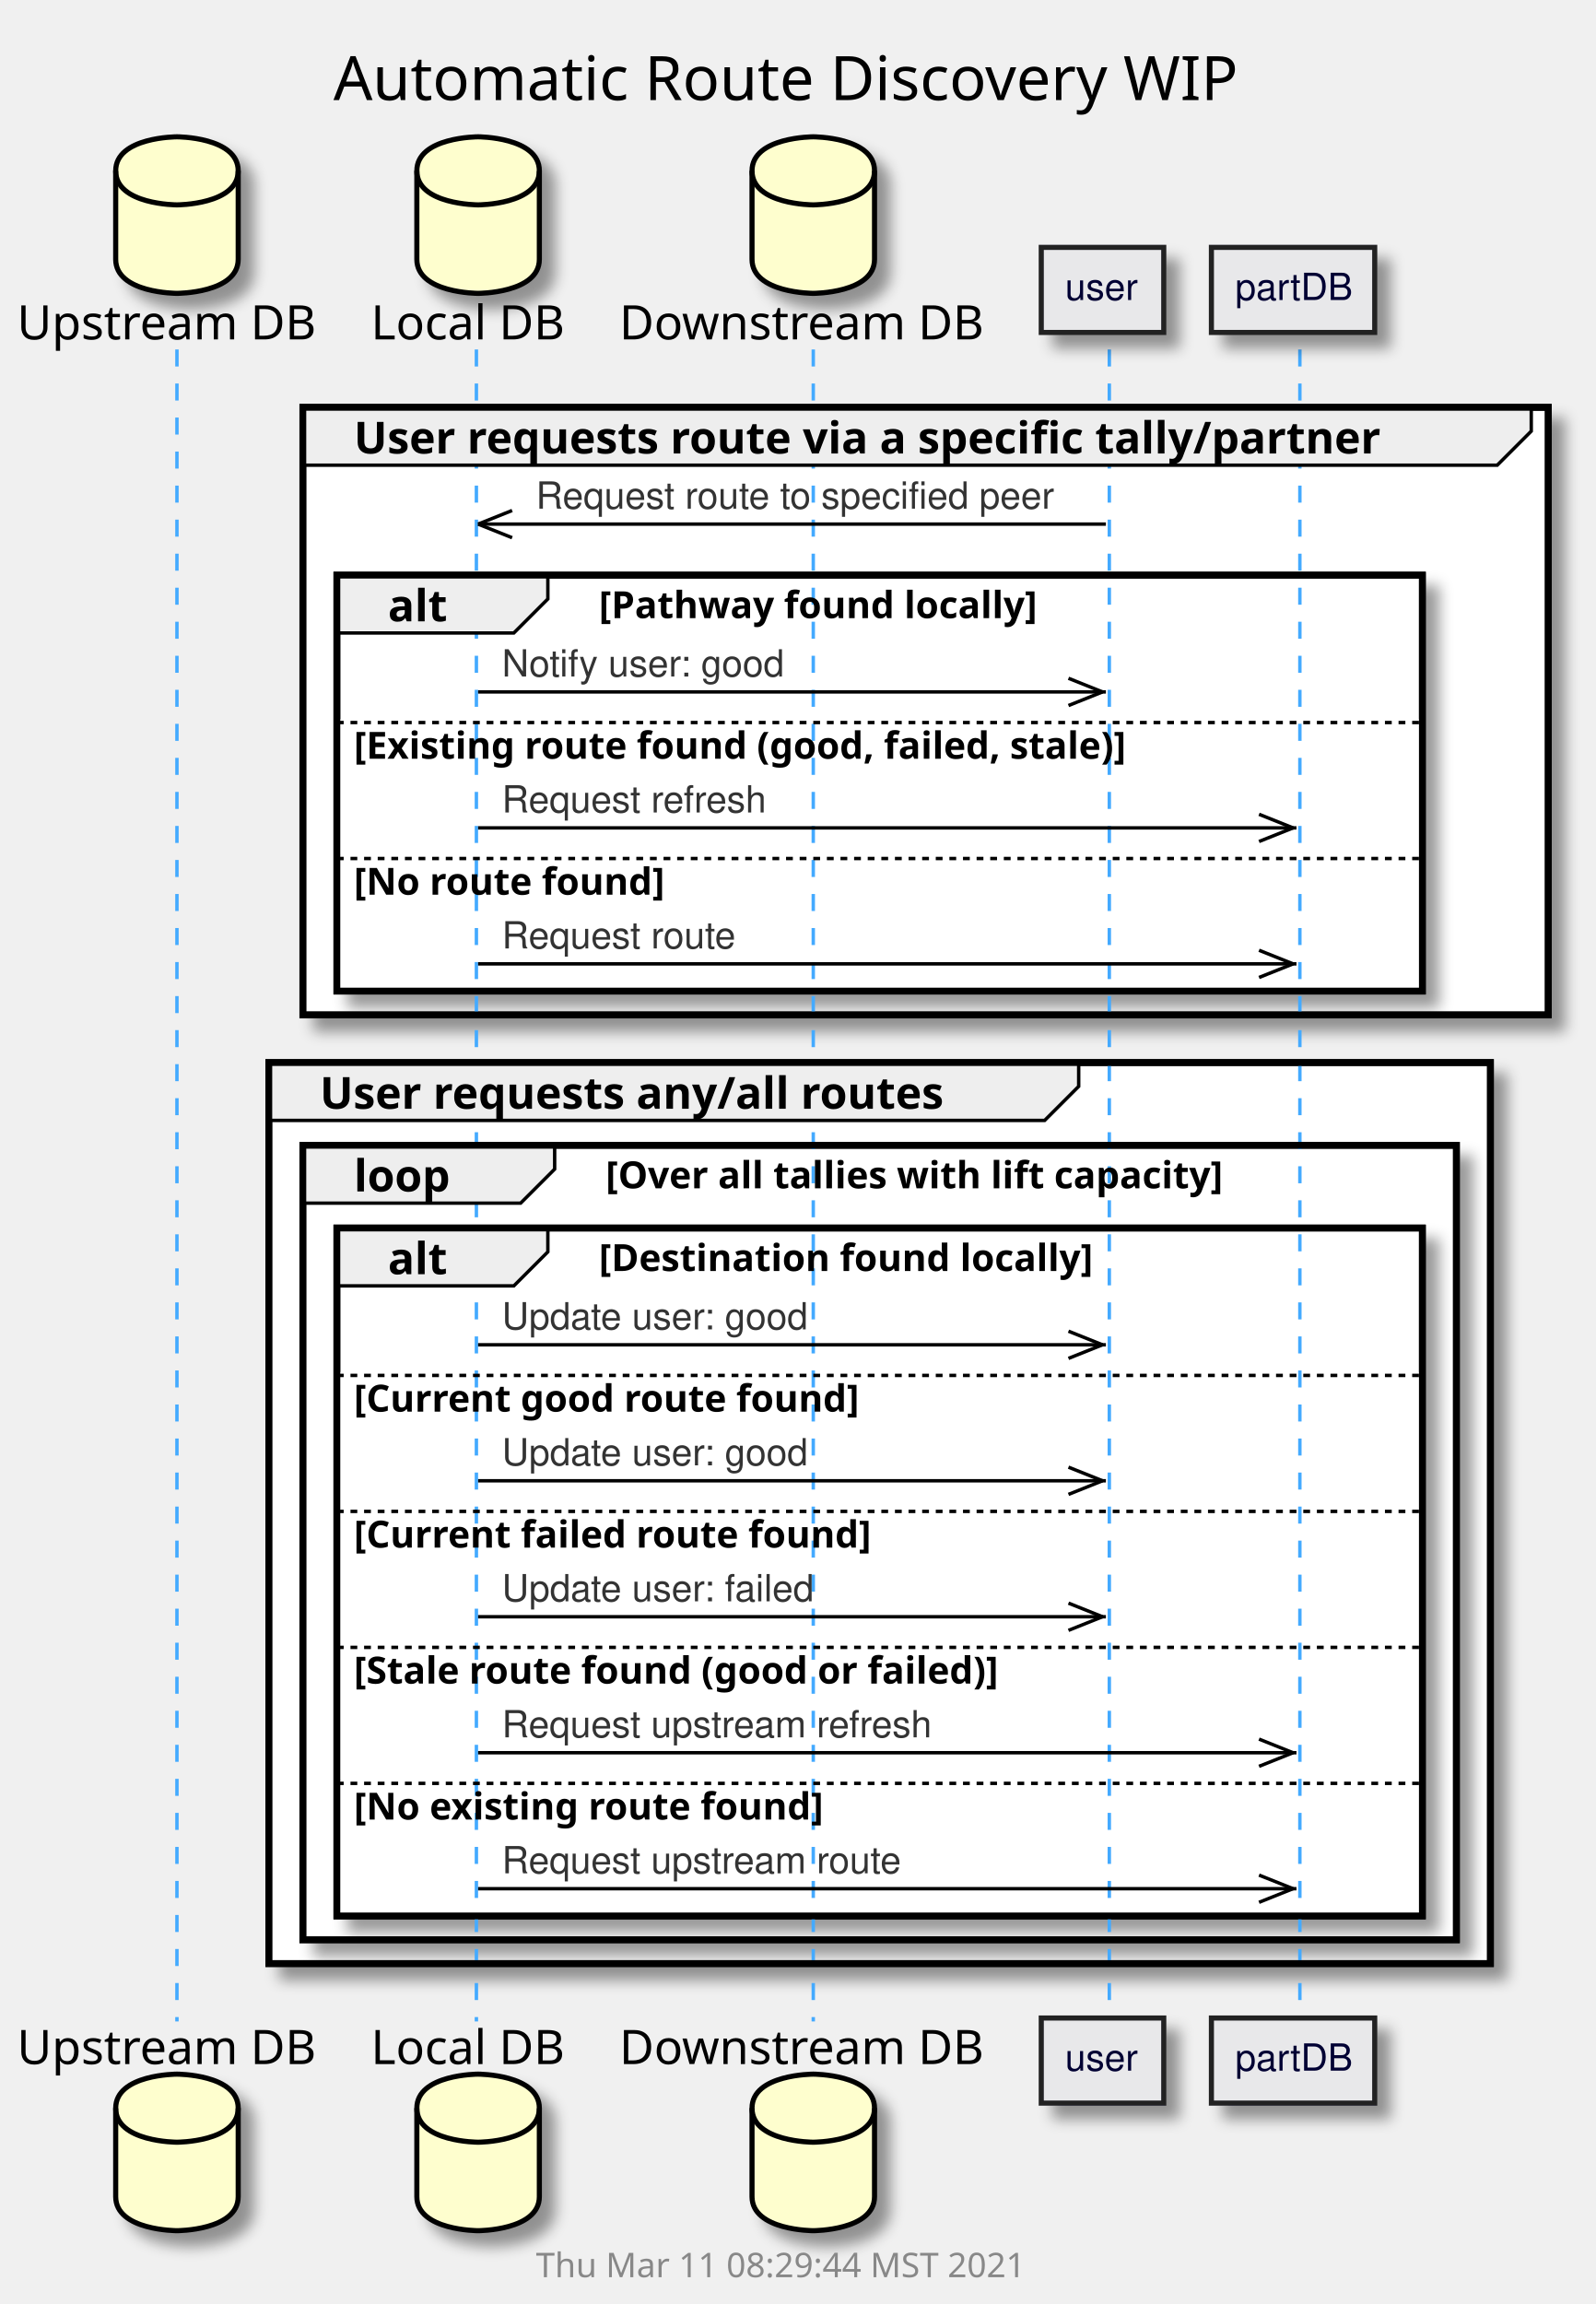
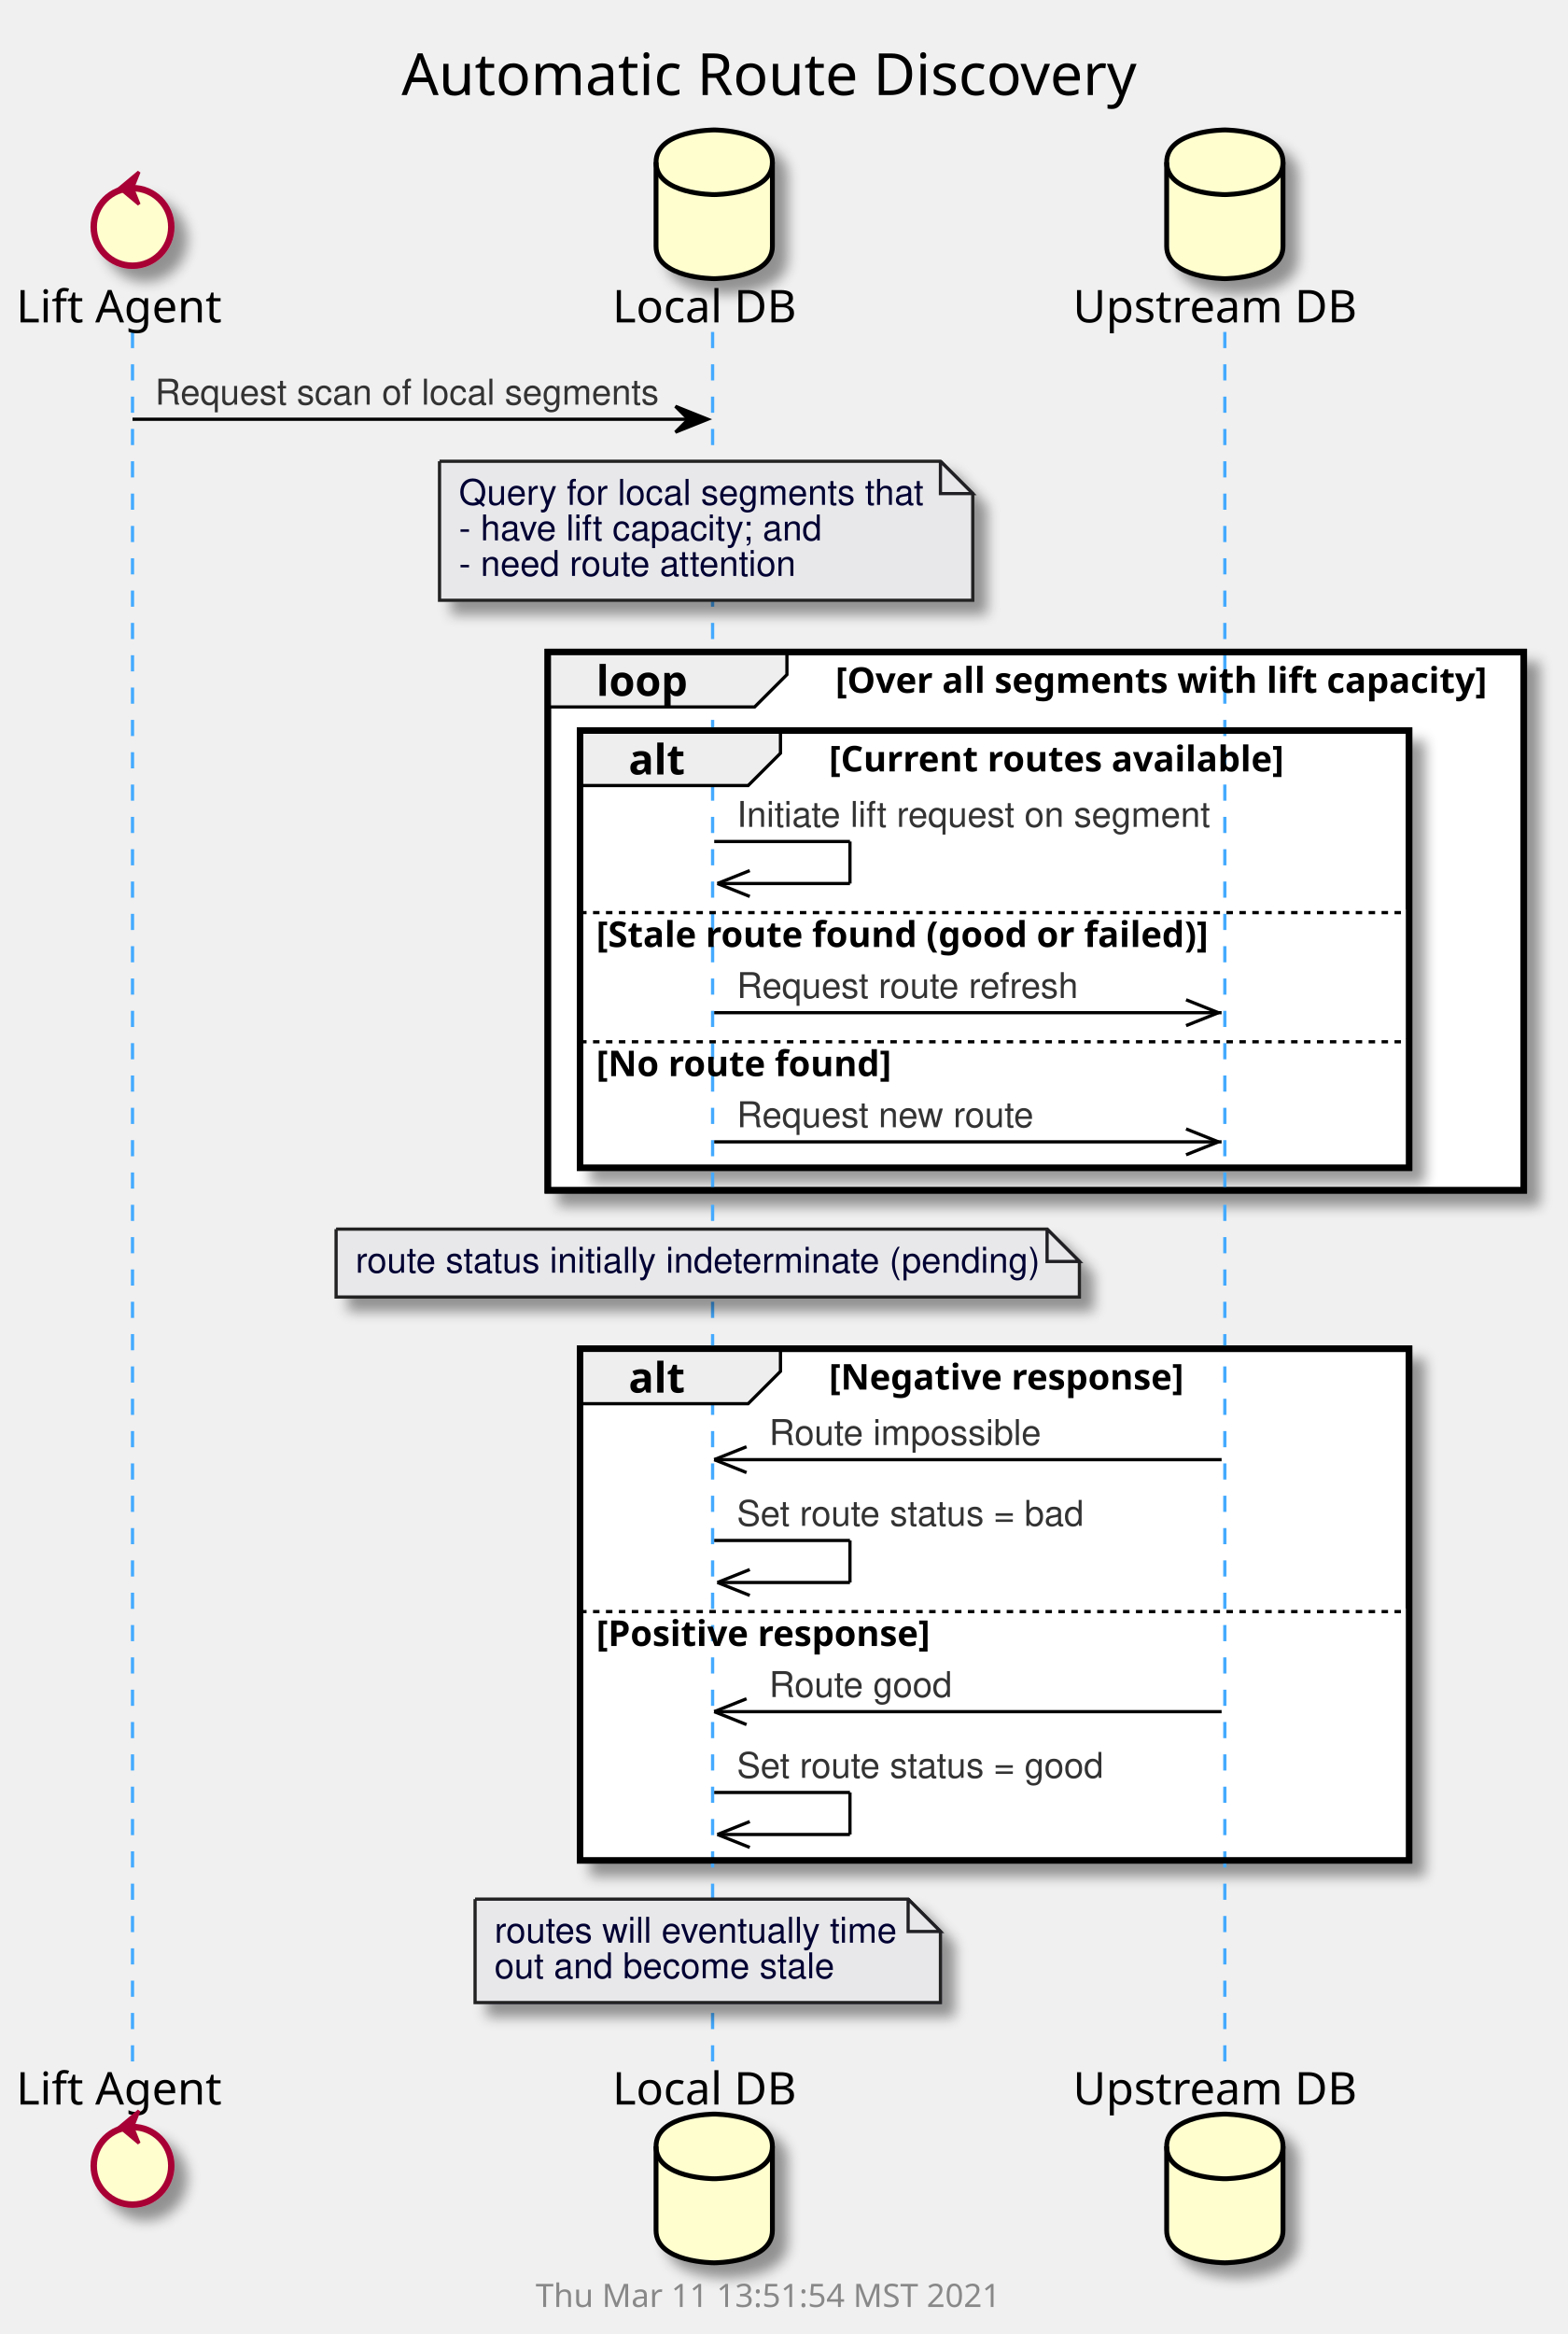
- <svg xmlns="http://www.w3.org/2000/svg" contentScriptType="application/ecmascript" contentStyleType="text/css" height="677px" preserveAspectRatio="none" style="width:469px;height:677px;" version="1.1" viewBox="0 0 469 677" width="469px" zoomAndPan="magnify">
+ <svg xmlns="http://www.w3.org/2000/svg" contentScriptType="application/ecmascript" contentStyleType="text/css" height="722px" preserveAspectRatio="none" style="width:485px;height:722px;" version="1.1" viewBox="0 0 485 722" width="485px" zoomAndPan="magnify">
  <defs>
-     <filter height="300%" id="fy22xqpeijw85" width="300%" x="-1" y="-1">
+     <filter height="300%" id="f19152e2cvicbv" width="300%" x="-1" y="-1">
      <feGaussianBlur result="blurOut" stdDeviation="2.0" />
      <feColorMatrix in="blurOut" result="blurOut2" type="matrix" values="0 0 0 0 0 0 0 0 0 0 0 0 0 0 0 0 0 0 .4 0" />
      <feOffset dx="4.0" dy="4.0" in="blurOut2" result="blurOut3" />
      <feBlend in="SourceGraphic" in2="blurOut3" mode="normal" />
    </filter>
  </defs>
  <g>
-     <text fill="#000000" font-family="sans-serif" font-size="18" lengthAdjust="spacing" textLength="269" x="98" y="29.402">Automatic Route Discovery WIP</text>
-     <rect fill="#FFFFFF" filter="url(#fy22xqpeijw85)" height="178.531" style="stroke:#000000;stroke-width:2.0;" width="366" x="89" y="119.688" />
-     <rect fill="#FFFFFF" filter="url(#fy22xqpeijw85)" height="122.221" style="stroke:#000000;stroke-width:2.0;" width="319" x="99" y="168.998" />
-     <rect fill="#FFFFFF" height="39.955" style="stroke:none;stroke-width:1.0;" width="319" x="99" y="211.309" />
-     <rect fill="#FFFFFF" height="39.955" style="stroke:none;stroke-width:1.0;" width="319" x="99" y="251.264" />
-     <rect fill="#FFFFFF" filter="url(#fy22xqpeijw85)" height="264.752" style="stroke:#000000;stroke-width:2.0;" width="359" x="79" y="312.219" />
-     <rect fill="#FFFFFF" filter="url(#fy22xqpeijw85)" height="233.441" style="stroke:#000000;stroke-width:2.0;" width="339" x="89" y="336.529" />
-     <rect fill="#FFFFFF" filter="url(#fy22xqpeijw85)" height="202.131" style="stroke:#000000;stroke-width:2.0;" width="319" x="99" y="360.84" />
-     <rect fill="#FFFFFF" height="39.955" style="stroke:none;stroke-width:1.0;" width="319" x="99" y="403.15" />
-     <rect fill="#FFFFFF" height="39.955" style="stroke:none;stroke-width:1.0;" width="319" x="99" y="443.106" />
-     <rect fill="#FFFFFF" height="39.955" style="stroke:none;stroke-width:1.0;" width="319" x="99" y="483.06" />
-     <rect fill="#FFFFFF" height="39.955" style="stroke:none;stroke-width:1.0;" width="319" x="99" y="523.016" />
-     <line style="stroke:#44AAFF;stroke-width:1.0;stroke-dasharray:5.0,5.0;" x1="52" x2="52" y1="102.688" y2="593.971" />
-     <line style="stroke:#44AAFF;stroke-width:1.0;stroke-dasharray:5.0,5.0;" x1="140" x2="140" y1="102.688" y2="593.971" />
-     <line style="stroke:#44AAFF;stroke-width:1.0;stroke-dasharray:5.0,5.0;" x1="239" x2="239" y1="102.688" y2="593.971" />
-     <line style="stroke:#44AAFF;stroke-width:1.0;stroke-dasharray:5.0,5.0;" x1="326" x2="326" y1="102.688" y2="593.971" />
-     <line style="stroke:#44AAFF;stroke-width:1.0;stroke-dasharray:5.0,5.0;" x1="382" x2="382" y1="102.688" y2="593.971" />
-     <text fill="#000000" font-family="sans-serif" font-size="14" lengthAdjust="spacing" textLength="88" x="5" y="99.734">Upstream DB</text>
-     <path d="M34,50.199 C34,40.199 52,40.199 52,40.199 C52,40.199 70,40.199 70,50.199 L70,76.199 C70,86.199 52,86.199 52,86.199 C52,86.199 34,86.199 34,76.199 L34,50.199 " fill="#FEFECE" filter="url(#fy22xqpeijw85)" style="stroke:#000000;stroke-width:1.5;" />
-     <path d="M34,50.199 C34,60.199 52,60.199 52,60.199 C52,60.199 70,60.199 70,50.199 " fill="none" style="stroke:#000000;stroke-width:1.5;" />
-     <text fill="#000000" font-family="sans-serif" font-size="14" lengthAdjust="spacing" textLength="88" x="5" y="606.506">Upstream DB</text>
-     <path d="M34,619.459 C34,609.459 52,609.459 52,609.459 C52,609.459 70,609.459 70,619.459 L70,645.459 C70,655.459 52,655.459 52,655.459 C52,655.459 34,655.459 34,645.459 L34,619.459 " fill="#FEFECE" filter="url(#fy22xqpeijw85)" style="stroke:#000000;stroke-width:1.5;" />
-     <path d="M34,619.459 C34,629.459 52,629.459 52,629.459 C52,629.459 70,629.459 70,619.459 " fill="none" style="stroke:#000000;stroke-width:1.5;" />
-     <text fill="#000000" font-family="sans-serif" font-size="14" lengthAdjust="spacing" textLength="57" x="109" y="99.734">Local DB</text>
-     <path d="M122.5,50.199 C122.5,40.199 140.5,40.199 140.5,40.199 C140.5,40.199 158.5,40.199 158.5,50.199 L158.5,76.199 C158.5,86.199 140.5,86.199 140.5,86.199 C140.5,86.199 122.5,86.199 122.5,76.199 L122.5,50.199 " fill="#FEFECE" filter="url(#fy22xqpeijw85)" style="stroke:#000000;stroke-width:1.5;" />
-     <path d="M122.5,50.199 C122.5,60.199 140.5,60.199 140.5,60.199 C140.5,60.199 158.5,60.199 158.5,50.199 " fill="none" style="stroke:#000000;stroke-width:1.5;" />
-     <text fill="#000000" font-family="sans-serif" font-size="14" lengthAdjust="spacing" textLength="57" x="109" y="606.506">Local DB</text>
-     <path d="M122.5,619.459 C122.5,609.459 140.5,609.459 140.5,609.459 C140.5,609.459 158.5,609.459 158.5,619.459 L158.5,645.459 C158.5,655.459 140.5,655.459 140.5,655.459 C140.5,655.459 122.5,655.459 122.5,645.459 L122.5,619.459 " fill="#FEFECE" filter="url(#fy22xqpeijw85)" style="stroke:#000000;stroke-width:1.5;" />
-     <path d="M122.5,619.459 C122.5,629.459 140.5,629.459 140.5,629.459 C140.5,629.459 158.5,629.459 158.5,619.459 " fill="none" style="stroke:#000000;stroke-width:1.5;" />
-     <text fill="#000000" font-family="sans-serif" font-size="14" lengthAdjust="spacing" textLength="108" x="182" y="99.734">Downstream DB</text>
-     <path d="M221,50.199 C221,40.199 239,40.199 239,40.199 C239,40.199 257,40.199 257,50.199 L257,76.199 C257,86.199 239,86.199 239,86.199 C239,86.199 221,86.199 221,76.199 L221,50.199 " fill="#FEFECE" filter="url(#fy22xqpeijw85)" style="stroke:#000000;stroke-width:1.5;" />
-     <path d="M221,50.199 C221,60.199 239,60.199 239,60.199 C239,60.199 257,60.199 257,50.199 " fill="none" style="stroke:#000000;stroke-width:1.5;" />
-     <text fill="#000000" font-family="sans-serif" font-size="14" lengthAdjust="spacing" textLength="108" x="182" y="606.506">Downstream DB</text>
-     <path d="M221,619.459 C221,609.459 239,609.459 239,609.459 C239,609.459 257,609.459 257,619.459 L257,645.459 C257,655.459 239,655.459 239,655.459 C239,655.459 221,655.459 221,645.459 L221,619.459 " fill="#FEFECE" filter="url(#fy22xqpeijw85)" style="stroke:#000000;stroke-width:1.5;" />
-     <path d="M221,619.459 C221,629.459 239,629.459 239,629.459 C239,629.459 257,629.459 257,619.459 " fill="none" style="stroke:#000000;stroke-width:1.5;" />
-     <rect fill="#E8E8EA" filter="url(#fy22xqpeijw85)" height="25" style="stroke:#202024;stroke-width:1.5;" width="36" x="306" y="72.688" />
-     <text fill="#000033" font-family="Helvetica" font-size="11" lengthAdjust="spacing" textLength="22" x="313" y="88.158">user</text>
-     <rect fill="#E8E8EA" filter="url(#fy22xqpeijw85)" height="25" style="stroke:#202024;stroke-width:1.5;" width="36" x="306" y="592.971" />
-     <text fill="#000033" font-family="Helvetica" font-size="11" lengthAdjust="spacing" textLength="22" x="313" y="608.441">user</text>
-     <rect fill="#E8E8EA" filter="url(#fy22xqpeijw85)" height="25" style="stroke:#202024;stroke-width:1.5;" width="48" x="356" y="72.688" />
-     <text fill="#000033" font-family="Helvetica" font-size="11" lengthAdjust="spacing" textLength="34" x="363" y="88.158">partDB</text>
-     <rect fill="#E8E8EA" filter="url(#fy22xqpeijw85)" height="25" style="stroke:#202024;stroke-width:1.5;" width="48" x="356" y="592.971" />
-     <text fill="#000033" font-family="Helvetica" font-size="11" lengthAdjust="spacing" textLength="34" x="363" y="608.441">partDB</text>
-     <path d="M89,119.688 L450,119.688 L450,126.688 L440,136.688 L89,136.688 L89,119.688 " fill="#EEEEEE" style="stroke:#000000;stroke-width:1.0;" />
-     <rect fill="none" height="178.531" style="stroke:#000000;stroke-width:2.0;" width="366" x="89" y="119.688" />
-     <text fill="#000000" font-family="sans-serif" font-size="13" font-weight="bold" lengthAdjust="spacing" textLength="316" x="104" y="133.256">User requests route via a specific tally/partner</text>
-     <line style="stroke:#000000;stroke-width:1.0;" x1="140.5" x2="150.5" y1="153.998" y2="149.998" />
-     <line style="stroke:#000000;stroke-width:1.0;" x1="140.5" x2="150.5" y1="153.998" y2="157.998" />
-     <line style="stroke:#000000;stroke-width:1.0;" x1="140.5" x2="325" y1="153.998" y2="153.998" />
-     <text fill="#333333" font-family="Helvetica" font-size="11" lengthAdjust="spacing" textLength="152" x="157.5" y="149.468">Request route to specified peer</text>
-     <path d="M99,168.998 L161,168.998 L161,175.998 L151,185.998 L99,185.998 L99,168.998 " fill="#EEEEEE" style="stroke:#000000;stroke-width:1.0;" />
-     <rect fill="none" height="122.221" style="stroke:#000000;stroke-width:2.0;" width="319" x="99" y="168.998" />
-     <text fill="#000000" font-family="sans-serif" font-size="13" font-weight="bold" lengthAdjust="spacing" textLength="17" x="114" y="182.566">alt</text>
-     <text fill="#000000" font-family="sans-serif" font-size="11" font-weight="bold" lengthAdjust="spacing" textLength="131" x="176" y="181.633">[Pathway found locally]</text>
-     <line style="stroke:#000000;stroke-width:1.0;" x1="324" x2="314" y1="203.309" y2="199.309" />
-     <line style="stroke:#000000;stroke-width:1.0;" x1="324" x2="314" y1="203.309" y2="207.309" />
-     <line style="stroke:#000000;stroke-width:1.0;" x1="140.5" x2="325" y1="203.309" y2="203.309" />
-     <text fill="#333333" font-family="Helvetica" font-size="11" lengthAdjust="spacing" textLength="83" x="147.5" y="198.779">Notify user: good</text>
-     <line style="stroke:#000000;stroke-width:1.0;stroke-dasharray:2.0,2.0;" x1="99" x2="418" y1="212.309" y2="212.309" />
-     <text fill="#000000" font-family="sans-serif" font-size="11" font-weight="bold" lengthAdjust="spacing" textLength="235" x="104" y="222.943">[Existing route found (good, failed, stale)]</text>
-     <line style="stroke:#000000;stroke-width:1.0;" x1="380" x2="370" y1="243.264" y2="239.264" />
-     <line style="stroke:#000000;stroke-width:1.0;" x1="380" x2="370" y1="243.264" y2="247.264" />
-     <line style="stroke:#000000;stroke-width:1.0;" x1="140.5" x2="381" y1="243.264" y2="243.264" />
-     <text fill="#333333" font-family="Helvetica" font-size="11" lengthAdjust="spacing" textLength="79" x="147.5" y="238.734">Request refresh</text>
-     <line style="stroke:#000000;stroke-width:1.0;stroke-dasharray:2.0,2.0;" x1="99" x2="418" y1="252.264" y2="252.264" />
-     <text fill="#000000" font-family="sans-serif" font-size="11" font-weight="bold" lengthAdjust="spacing" textLength="93" x="104" y="262.898">[No route found]</text>
-     <line style="stroke:#000000;stroke-width:1.0;" x1="380" x2="370" y1="283.219" y2="279.219" />
-     <line style="stroke:#000000;stroke-width:1.0;" x1="380" x2="370" y1="283.219" y2="287.219" />
-     <line style="stroke:#000000;stroke-width:1.0;" x1="140.5" x2="381" y1="283.219" y2="283.219" />
-     <text fill="#333333" font-family="Helvetica" font-size="11" lengthAdjust="spacing" textLength="69" x="147.5" y="278.689">Request route</text>
-     <path d="M79,312.219 L317,312.219 L317,319.219 L307,329.219 L79,329.219 L79,312.219 " fill="#EEEEEE" style="stroke:#000000;stroke-width:1.0;" />
-     <rect fill="none" height="264.752" style="stroke:#000000;stroke-width:2.0;" width="359" x="79" y="312.219" />
-     <text fill="#000000" font-family="sans-serif" font-size="13" font-weight="bold" lengthAdjust="spacing" textLength="193" x="94" y="325.787">User requests any/all routes</text>
-     <path d="M89,336.529 L163,336.529 L163,343.529 L153,353.529 L89,353.529 L89,336.529 " fill="#EEEEEE" style="stroke:#000000;stroke-width:1.0;" />
-     <rect fill="none" height="233.441" style="stroke:#000000;stroke-width:2.0;" width="339" x="89" y="336.529" />
-     <text fill="#000000" font-family="sans-serif" font-size="13" font-weight="bold" lengthAdjust="spacing" textLength="29" x="104" y="350.098">loop</text>
-     <text fill="#000000" font-family="sans-serif" font-size="11" font-weight="bold" lengthAdjust="spacing" textLength="189" x="178" y="349.164">[Over all tallies with lift capacity]</text>
-     <path d="M99,360.84 L161,360.84 L161,367.84 L151,377.84 L99,377.84 L99,360.84 " fill="#EEEEEE" style="stroke:#000000;stroke-width:1.0;" />
-     <rect fill="none" height="202.131" style="stroke:#000000;stroke-width:2.0;" width="319" x="99" y="360.84" />
-     <text fill="#000000" font-family="sans-serif" font-size="13" font-weight="bold" lengthAdjust="spacing" textLength="17" x="114" y="374.408">alt</text>
-     <text fill="#000000" font-family="sans-serif" font-size="11" font-weight="bold" lengthAdjust="spacing" textLength="150" x="176" y="373.475">[Destination found locally]</text>
-     <line style="stroke:#000000;stroke-width:1.0;" x1="324" x2="314" y1="395.15" y2="391.15" />
-     <line style="stroke:#000000;stroke-width:1.0;" x1="324" x2="314" y1="395.15" y2="399.15" />
-     <line style="stroke:#000000;stroke-width:1.0;" x1="140.5" x2="325" y1="395.15" y2="395.15" />
-     <text fill="#333333" font-family="Helvetica" font-size="11" lengthAdjust="spacing" textLength="90" x="147.5" y="390.621">Update user: good</text>
-     <line style="stroke:#000000;stroke-width:1.0;stroke-dasharray:2.0,2.0;" x1="99" x2="418" y1="404.15" y2="404.15" />
-     <text fill="#000000" font-family="sans-serif" font-size="11" font-weight="bold" lengthAdjust="spacing" textLength="152" x="104" y="414.785">[Current good route found]</text>
-     <line style="stroke:#000000;stroke-width:1.0;" x1="324" x2="314" y1="435.106" y2="431.106" />
-     <line style="stroke:#000000;stroke-width:1.0;" x1="324" x2="314" y1="435.106" y2="439.106" />
-     <line style="stroke:#000000;stroke-width:1.0;" x1="140.5" x2="325" y1="435.106" y2="435.106" />
-     <text fill="#333333" font-family="Helvetica" font-size="11" lengthAdjust="spacing" textLength="90" x="147.5" y="430.576">Update user: good</text>
-     <line style="stroke:#000000;stroke-width:1.0;stroke-dasharray:2.0,2.0;" x1="99" x2="418" y1="444.106" y2="444.106" />
-     <text fill="#000000" font-family="sans-serif" font-size="11" font-weight="bold" lengthAdjust="spacing" textLength="156" x="104" y="454.74">[Current failed route found]</text>
-     <line style="stroke:#000000;stroke-width:1.0;" x1="324" x2="314" y1="475.06" y2="471.06" />
-     <line style="stroke:#000000;stroke-width:1.0;" x1="324" x2="314" y1="475.06" y2="479.06" />
-     <line style="stroke:#000000;stroke-width:1.0;" x1="140.5" x2="325" y1="475.06" y2="475.06" />
-     <text fill="#333333" font-family="Helvetica" font-size="11" lengthAdjust="spacing" textLength="91" x="147.5" y="470.531">Update user: failed</text>
-     <line style="stroke:#000000;stroke-width:1.0;stroke-dasharray:2.0,2.0;" x1="99" x2="418" y1="484.06" y2="484.06" />
-     <text fill="#000000" font-family="sans-serif" font-size="11" font-weight="bold" lengthAdjust="spacing" textLength="196" x="104" y="494.695">[Stale route found (good or failed)]</text>
-     <line style="stroke:#000000;stroke-width:1.0;" x1="380" x2="370" y1="515.016" y2="511.016" />
-     <line style="stroke:#000000;stroke-width:1.0;" x1="380" x2="370" y1="515.016" y2="519.016" />
-     <line style="stroke:#000000;stroke-width:1.0;" x1="140.5" x2="381" y1="515.016" y2="515.016" />
-     <text fill="#333333" font-family="Helvetica" font-size="11" lengthAdjust="spacing" textLength="128" x="147.5" y="510.486">Request upstream refresh</text>
-     <line style="stroke:#000000;stroke-width:1.0;stroke-dasharray:2.0,2.0;" x1="99" x2="418" y1="524.016" y2="524.016" />
-     <text fill="#000000" font-family="sans-serif" font-size="11" font-weight="bold" lengthAdjust="spacing" textLength="141" x="104" y="534.65">[No existing route found]</text>
-     <line style="stroke:#000000;stroke-width:1.0;" x1="380" x2="370" y1="554.971" y2="550.971" />
-     <line style="stroke:#000000;stroke-width:1.0;" x1="380" x2="370" y1="554.971" y2="558.971" />
-     <line style="stroke:#000000;stroke-width:1.0;" x1="140.5" x2="381" y1="554.971" y2="554.971" />
-     <text fill="#333333" font-family="Helvetica" font-size="11" lengthAdjust="spacing" textLength="118" x="147.5" y="550.441">Request upstream route</text>
-     <text fill="#888888" font-family="sans-serif" font-size="10" lengthAdjust="spacing" textLength="150" x="157.5" y="669.127">Thu Mar 11 08:29:44 MST 2021</text>
+     <text fill="#000000" font-family="sans-serif" font-size="18" lengthAdjust="spacing" textLength="233" x="124.25" y="29.402">Automatic Route Discovery</text>
+     <rect fill="#FFFFFF" filter="url(#f19152e2cvicbv)" height="166.531" style="stroke:#000000;stroke-width:2.0;" width="302" x="169.5" y="201.688" />
+     <rect fill="#FFFFFF" filter="url(#f19152e2cvicbv)" height="135.221" style="stroke:#000000;stroke-width:2.0;" width="256.5" x="179.5" y="225.998" />
+     <rect fill="#FFFFFF" height="39.955" style="stroke:none;stroke-width:1.0;" width="256.5" x="179.5" y="281.309" />
+     <rect fill="#FFFFFF" height="39.955" style="stroke:none;stroke-width:1.0;" width="256.5" x="179.5" y="321.264" />
+     <rect fill="#FFFFFF" filter="url(#f19152e2cvicbv)" height="158.266" style="stroke:#000000;stroke-width:2.0;" width="256.5" x="179.5" y="417.219" />
+     <rect fill="#FFFFFF" height="77.955" style="stroke:none;stroke-width:1.0;" width="256.5" x="179.5" y="497.529" />
+     <line style="stroke:#44AAFF;stroke-width:1.0;stroke-dasharray:5.0,5.0;" x1="41" x2="41" y1="102.688" y2="638.484" />
+     <line style="stroke:#44AAFF;stroke-width:1.0;stroke-dasharray:5.0,5.0;" x1="220.5" x2="220.5" y1="102.688" y2="638.484" />
+     <line style="stroke:#44AAFF;stroke-width:1.0;stroke-dasharray:5.0,5.0;" x1="379" x2="379" y1="102.688" y2="638.484" />
+     <text fill="#000000" font-family="sans-serif" font-size="14" lengthAdjust="spacing" textLength="66" x="5" y="99.734">Lift Agent</text>
+     <ellipse cx="41" cy="70.199" fill="#FEFECE" filter="url(#f19152e2cvicbv)" rx="12" ry="12" style="stroke:#A80036;stroke-width:2.0;" />
+     <polygon fill="#A80036" points="37,58.199,43,53.199,41,58.199,43,63.199,37,58.199" style="stroke:#A80036;stroke-width:1.0;" />
+     <text fill="#000000" font-family="sans-serif" font-size="14" lengthAdjust="spacing" textLength="66" x="5" y="651.019">Lift Agent</text>
+     <ellipse cx="41" cy="669.973" fill="#FEFECE" filter="url(#f19152e2cvicbv)" rx="12" ry="12" style="stroke:#A80036;stroke-width:2.0;" />
+     <polygon fill="#A80036" points="37,657.973,43,652.973,41,657.973,43,662.973,37,657.973" style="stroke:#A80036;stroke-width:1.0;" />
+     <text fill="#000000" font-family="sans-serif" font-size="14" lengthAdjust="spacing" textLength="57" x="189.5" y="99.734">Local DB</text>
+     <path d="M203,50.199 C203,40.199 221,40.199 221,40.199 C221,40.199 239,40.199 239,50.199 L239,76.199 C239,86.199 221,86.199 221,86.199 C221,86.199 203,86.199 203,76.199 L203,50.199 " fill="#FEFECE" filter="url(#f19152e2cvicbv)" style="stroke:#000000;stroke-width:1.5;" />
+     <path d="M203,50.199 C203,60.199 221,60.199 221,60.199 C221,60.199 239,60.199 239,50.199 " fill="none" style="stroke:#000000;stroke-width:1.5;" />
+     <text fill="#000000" font-family="sans-serif" font-size="14" lengthAdjust="spacing" textLength="57" x="189.5" y="651.019">Local DB</text>
+     <path d="M203,663.973 C203,653.973 221,653.973 221,653.973 C221,653.973 239,653.973 239,663.973 L239,689.973 C239,699.973 221,699.973 221,699.973 C221,699.973 203,699.973 203,689.973 L203,663.973 " fill="#FEFECE" filter="url(#f19152e2cvicbv)" style="stroke:#000000;stroke-width:1.5;" />
+     <path d="M203,663.973 C203,673.973 221,673.973 221,673.973 C221,673.973 239,673.973 239,663.973 " fill="none" style="stroke:#000000;stroke-width:1.5;" />
+     <text fill="#000000" font-family="sans-serif" font-size="14" lengthAdjust="spacing" textLength="88" x="332" y="99.734">Upstream DB</text>
+     <path d="M361,50.199 C361,40.199 379,40.199 379,40.199 C379,40.199 397,40.199 397,50.199 L397,76.199 C397,86.199 379,86.199 379,86.199 C379,86.199 361,86.199 361,76.199 L361,50.199 " fill="#FEFECE" filter="url(#f19152e2cvicbv)" style="stroke:#000000;stroke-width:1.5;" />
+     <path d="M361,50.199 C361,60.199 379,60.199 379,60.199 C379,60.199 397,60.199 397,50.199 " fill="none" style="stroke:#000000;stroke-width:1.5;" />
+     <text fill="#000000" font-family="sans-serif" font-size="14" lengthAdjust="spacing" textLength="88" x="332" y="651.019">Upstream DB</text>
+     <path d="M361,663.973 C361,653.973 379,653.973 379,653.973 C379,653.973 397,653.973 397,663.973 L397,689.973 C397,699.973 379,699.973 379,699.973 C379,699.973 361,699.973 361,689.973 L361,663.973 " fill="#FEFECE" filter="url(#f19152e2cvicbv)" style="stroke:#000000;stroke-width:1.5;" />
+     <path d="M361,663.973 C361,673.973 379,673.973 379,673.973 C379,673.973 397,673.973 397,663.973 " fill="none" style="stroke:#000000;stroke-width:1.5;" />
+     <polygon fill="#000000" points="209,125.688,219,129.688,209,133.688,213,129.688" style="stroke:#000000;stroke-width:1.0;" />
+     <line style="stroke:#000000;stroke-width:1.0;" x1="41" x2="215" y1="129.688" y2="129.688" />
+     <text fill="#333333" font-family="Helvetica" font-size="11" lengthAdjust="spacing" textLength="156" x="48" y="125.158">Request scan of local segments</text>
+     <path d="M136,142.688 L136,185.688 L301,185.688 L301,152.688 L291,142.688 L136,142.688 " fill="#E8E8EA" filter="url(#f19152e2cvicbv)" style="stroke:#202024;stroke-width:1.0;" />
+     <path d="M291,142.688 L291,152.688 L301,152.688 L291,142.688 " fill="#E8E8EA" style="stroke:#202024;stroke-width:1.0;" />
+     <text fill="#000033" font-family="Helvetica" font-size="11" lengthAdjust="spacing" textLength="144" x="142" y="156.158">Query for local segments that</text>
+     <text fill="#000033" font-family="Helvetica" font-size="11" lengthAdjust="spacing" textLength="112" x="142" y="167.158">- have lift capacity; and</text>
+     <text fill="#000033" font-family="Helvetica" font-size="11" lengthAdjust="spacing" textLength="103" x="142" y="178.158">- need route attention</text>
+     <path d="M169.5,201.688 L243.5,201.688 L243.5,208.688 L233.5,218.688 L169.5,218.688 L169.5,201.688 " fill="#EEEEEE" style="stroke:#000000;stroke-width:1.0;" />
+     <rect fill="none" height="166.531" style="stroke:#000000;stroke-width:2.0;" width="302" x="169.5" y="201.688" />
+     <text fill="#000000" font-family="sans-serif" font-size="13" font-weight="bold" lengthAdjust="spacing" textLength="29" x="184.5" y="215.256">loop</text>
+     <text fill="#000000" font-family="sans-serif" font-size="11" font-weight="bold" lengthAdjust="spacing" textLength="208" x="258.5" y="214.322">[Over all segments with lift capacity]</text>
+     <path d="M179.5,225.998 L241.5,225.998 L241.5,232.998 L231.5,242.998 L179.5,242.998 L179.5,225.998 " fill="#EEEEEE" style="stroke:#000000;stroke-width:1.0;" />
+     <rect fill="none" height="135.221" style="stroke:#000000;stroke-width:2.0;" width="256.5" x="179.5" y="225.998" />
+     <text fill="#000000" font-family="sans-serif" font-size="13" font-weight="bold" lengthAdjust="spacing" textLength="17" x="194.5" y="239.566">alt</text>
+     <text fill="#000000" font-family="sans-serif" font-size="11" font-weight="bold" lengthAdjust="spacing" textLength="143" x="256.5" y="238.633">[Current routes available]</text>
+     <line style="stroke:#000000;stroke-width:1.0;" x1="221" x2="263" y1="260.309" y2="260.309" />
+     <line style="stroke:#000000;stroke-width:1.0;" x1="263" x2="263" y1="260.309" y2="273.309" />
+     <line style="stroke:#000000;stroke-width:1.0;" x1="222" x2="263" y1="273.309" y2="273.309" />
+     <line style="stroke:#000000;stroke-width:1.0;" x1="222" x2="232" y1="273.309" y2="269.309" />
+     <line style="stroke:#000000;stroke-width:1.0;" x1="222" x2="232" y1="273.309" y2="277.309" />
+     <text fill="#333333" font-family="Helvetica" font-size="11" lengthAdjust="spacing" textLength="144" x="228" y="255.779">Initiate lift request on segment</text>
+     <line style="stroke:#000000;stroke-width:1.0;stroke-dasharray:2.0,2.0;" x1="179.5" x2="436" y1="282.309" y2="282.309" />
+     <text fill="#000000" font-family="sans-serif" font-size="11" font-weight="bold" lengthAdjust="spacing" textLength="196" x="184.5" y="292.943">[Stale route found (good or failed)]</text>
+     <line style="stroke:#000000;stroke-width:1.0;" x1="377" x2="367" y1="313.264" y2="309.264" />
+     <line style="stroke:#000000;stroke-width:1.0;" x1="377" x2="367" y1="313.264" y2="317.264" />
+     <line style="stroke:#000000;stroke-width:1.0;" x1="221" x2="378" y1="313.264" y2="313.264" />
+     <text fill="#333333" font-family="Helvetica" font-size="11" lengthAdjust="spacing" textLength="107" x="228" y="308.734">Request route refresh</text>
+     <line style="stroke:#000000;stroke-width:1.0;stroke-dasharray:2.0,2.0;" x1="179.5" x2="436" y1="322.264" y2="322.264" />
+     <text fill="#000000" font-family="sans-serif" font-size="11" font-weight="bold" lengthAdjust="spacing" textLength="93" x="184.5" y="332.898">[No route found]</text>
+     <line style="stroke:#000000;stroke-width:1.0;" x1="377" x2="367" y1="353.219" y2="349.219" />
+     <line style="stroke:#000000;stroke-width:1.0;" x1="377" x2="367" y1="353.219" y2="357.219" />
+     <line style="stroke:#000000;stroke-width:1.0;" x1="221" x2="378" y1="353.219" y2="353.219" />
+     <text fill="#333333" font-family="Helvetica" font-size="11" lengthAdjust="spacing" textLength="92" x="228" y="348.689">Request new route</text>
+     <path d="M104,380.219 L104,401.219 L334,401.219 L334,390.219 L324,380.219 L104,380.219 " fill="#E8E8EA" filter="url(#f19152e2cvicbv)" style="stroke:#202024;stroke-width:1.0;" />
+     <path d="M324,380.219 L324,390.219 L334,390.219 L324,380.219 " fill="#E8E8EA" style="stroke:#202024;stroke-width:1.0;" />
+     <text fill="#000033" font-family="Helvetica" font-size="11" lengthAdjust="spacing" textLength="209" x="110" y="393.689">route status initially indeterminate (pending)</text>
+     <path d="M179.5,417.219 L241.5,417.219 L241.5,424.219 L231.5,434.219 L179.5,434.219 L179.5,417.219 " fill="#EEEEEE" style="stroke:#000000;stroke-width:1.0;" />
+     <rect fill="none" height="158.266" style="stroke:#000000;stroke-width:2.0;" width="256.5" x="179.5" y="417.219" />
+     <text fill="#000000" font-family="sans-serif" font-size="13" font-weight="bold" lengthAdjust="spacing" textLength="17" x="194.5" y="430.787">alt</text>
+     <text fill="#000000" font-family="sans-serif" font-size="11" font-weight="bold" lengthAdjust="spacing" textLength="110" x="256.5" y="429.853">[Negative response]</text>
+     <line style="stroke:#000000;stroke-width:1.0;" x1="221" x2="231" y1="451.529" y2="447.529" />
+     <line style="stroke:#000000;stroke-width:1.0;" x1="221" x2="231" y1="451.529" y2="455.529" />
+     <line style="stroke:#000000;stroke-width:1.0;" x1="221" x2="378" y1="451.529" y2="451.529" />
+     <text fill="#333333" font-family="Helvetica" font-size="11" lengthAdjust="spacing" textLength="83" x="238" y="447">Route impossible</text>
+     <line style="stroke:#000000;stroke-width:1.0;" x1="221" x2="263" y1="476.529" y2="476.529" />
+     <line style="stroke:#000000;stroke-width:1.0;" x1="263" x2="263" y1="476.529" y2="489.529" />
+     <line style="stroke:#000000;stroke-width:1.0;" x1="222" x2="263" y1="489.529" y2="489.529" />
+     <line style="stroke:#000000;stroke-width:1.0;" x1="222" x2="232" y1="489.529" y2="485.529" />
+     <line style="stroke:#000000;stroke-width:1.0;" x1="222" x2="232" y1="489.529" y2="493.529" />
+     <text fill="#333333" font-family="Helvetica" font-size="11" lengthAdjust="spacing" textLength="107" x="228" y="472">Set route status = bad</text>
+     <line style="stroke:#000000;stroke-width:1.0;stroke-dasharray:2.0,2.0;" x1="179.5" x2="436" y1="498.529" y2="498.529" />
+     <text fill="#000000" font-family="sans-serif" font-size="11" font-weight="bold" lengthAdjust="spacing" textLength="107" x="184.5" y="509.164">[Positive response]</text>
+     <line style="stroke:#000000;stroke-width:1.0;" x1="221" x2="231" y1="529.484" y2="525.484" />
+     <line style="stroke:#000000;stroke-width:1.0;" x1="221" x2="231" y1="529.484" y2="533.484" />
+     <line style="stroke:#000000;stroke-width:1.0;" x1="221" x2="378" y1="529.484" y2="529.484" />
+     <text fill="#333333" font-family="Helvetica" font-size="11" lengthAdjust="spacing" textLength="56" x="238" y="524.955">Route good</text>
+     <line style="stroke:#000000;stroke-width:1.0;" x1="221" x2="263" y1="554.484" y2="554.484" />
+     <line style="stroke:#000000;stroke-width:1.0;" x1="263" x2="263" y1="554.484" y2="567.484" />
+     <line style="stroke:#000000;stroke-width:1.0;" x1="222" x2="263" y1="567.484" y2="567.484" />
+     <line style="stroke:#000000;stroke-width:1.0;" x1="222" x2="232" y1="567.484" y2="563.484" />
+     <line style="stroke:#000000;stroke-width:1.0;" x1="222" x2="232" y1="567.484" y2="571.484" />
+     <text fill="#333333" font-family="Helvetica" font-size="11" lengthAdjust="spacing" textLength="113" x="228" y="549.955">Set route status = good</text>
+     <path d="M147,587.484 L147,619.484 L291,619.484 L291,597.484 L281,587.484 L147,587.484 " fill="#E8E8EA" filter="url(#f19152e2cvicbv)" style="stroke:#202024;stroke-width:1.0;" />
+     <path d="M281,587.484 L281,597.484 L291,597.484 L281,587.484 " fill="#E8E8EA" style="stroke:#202024;stroke-width:1.0;" />
+     <text fill="#000033" font-family="Helvetica" font-size="11" lengthAdjust="spacing" textLength="123" x="153" y="600.955">routes will eventually time</text>
+     <text fill="#000033" font-family="Helvetica" font-size="11" lengthAdjust="spacing" textLength="104" x="153" y="611.955">out and become stale</text>
+     <text fill="#888888" font-family="sans-serif" font-size="10" lengthAdjust="spacing" textLength="150" x="165.75" y="713.641">Thu Mar 11 13:51:54 MST 2021</text>
  </g>
</svg>
